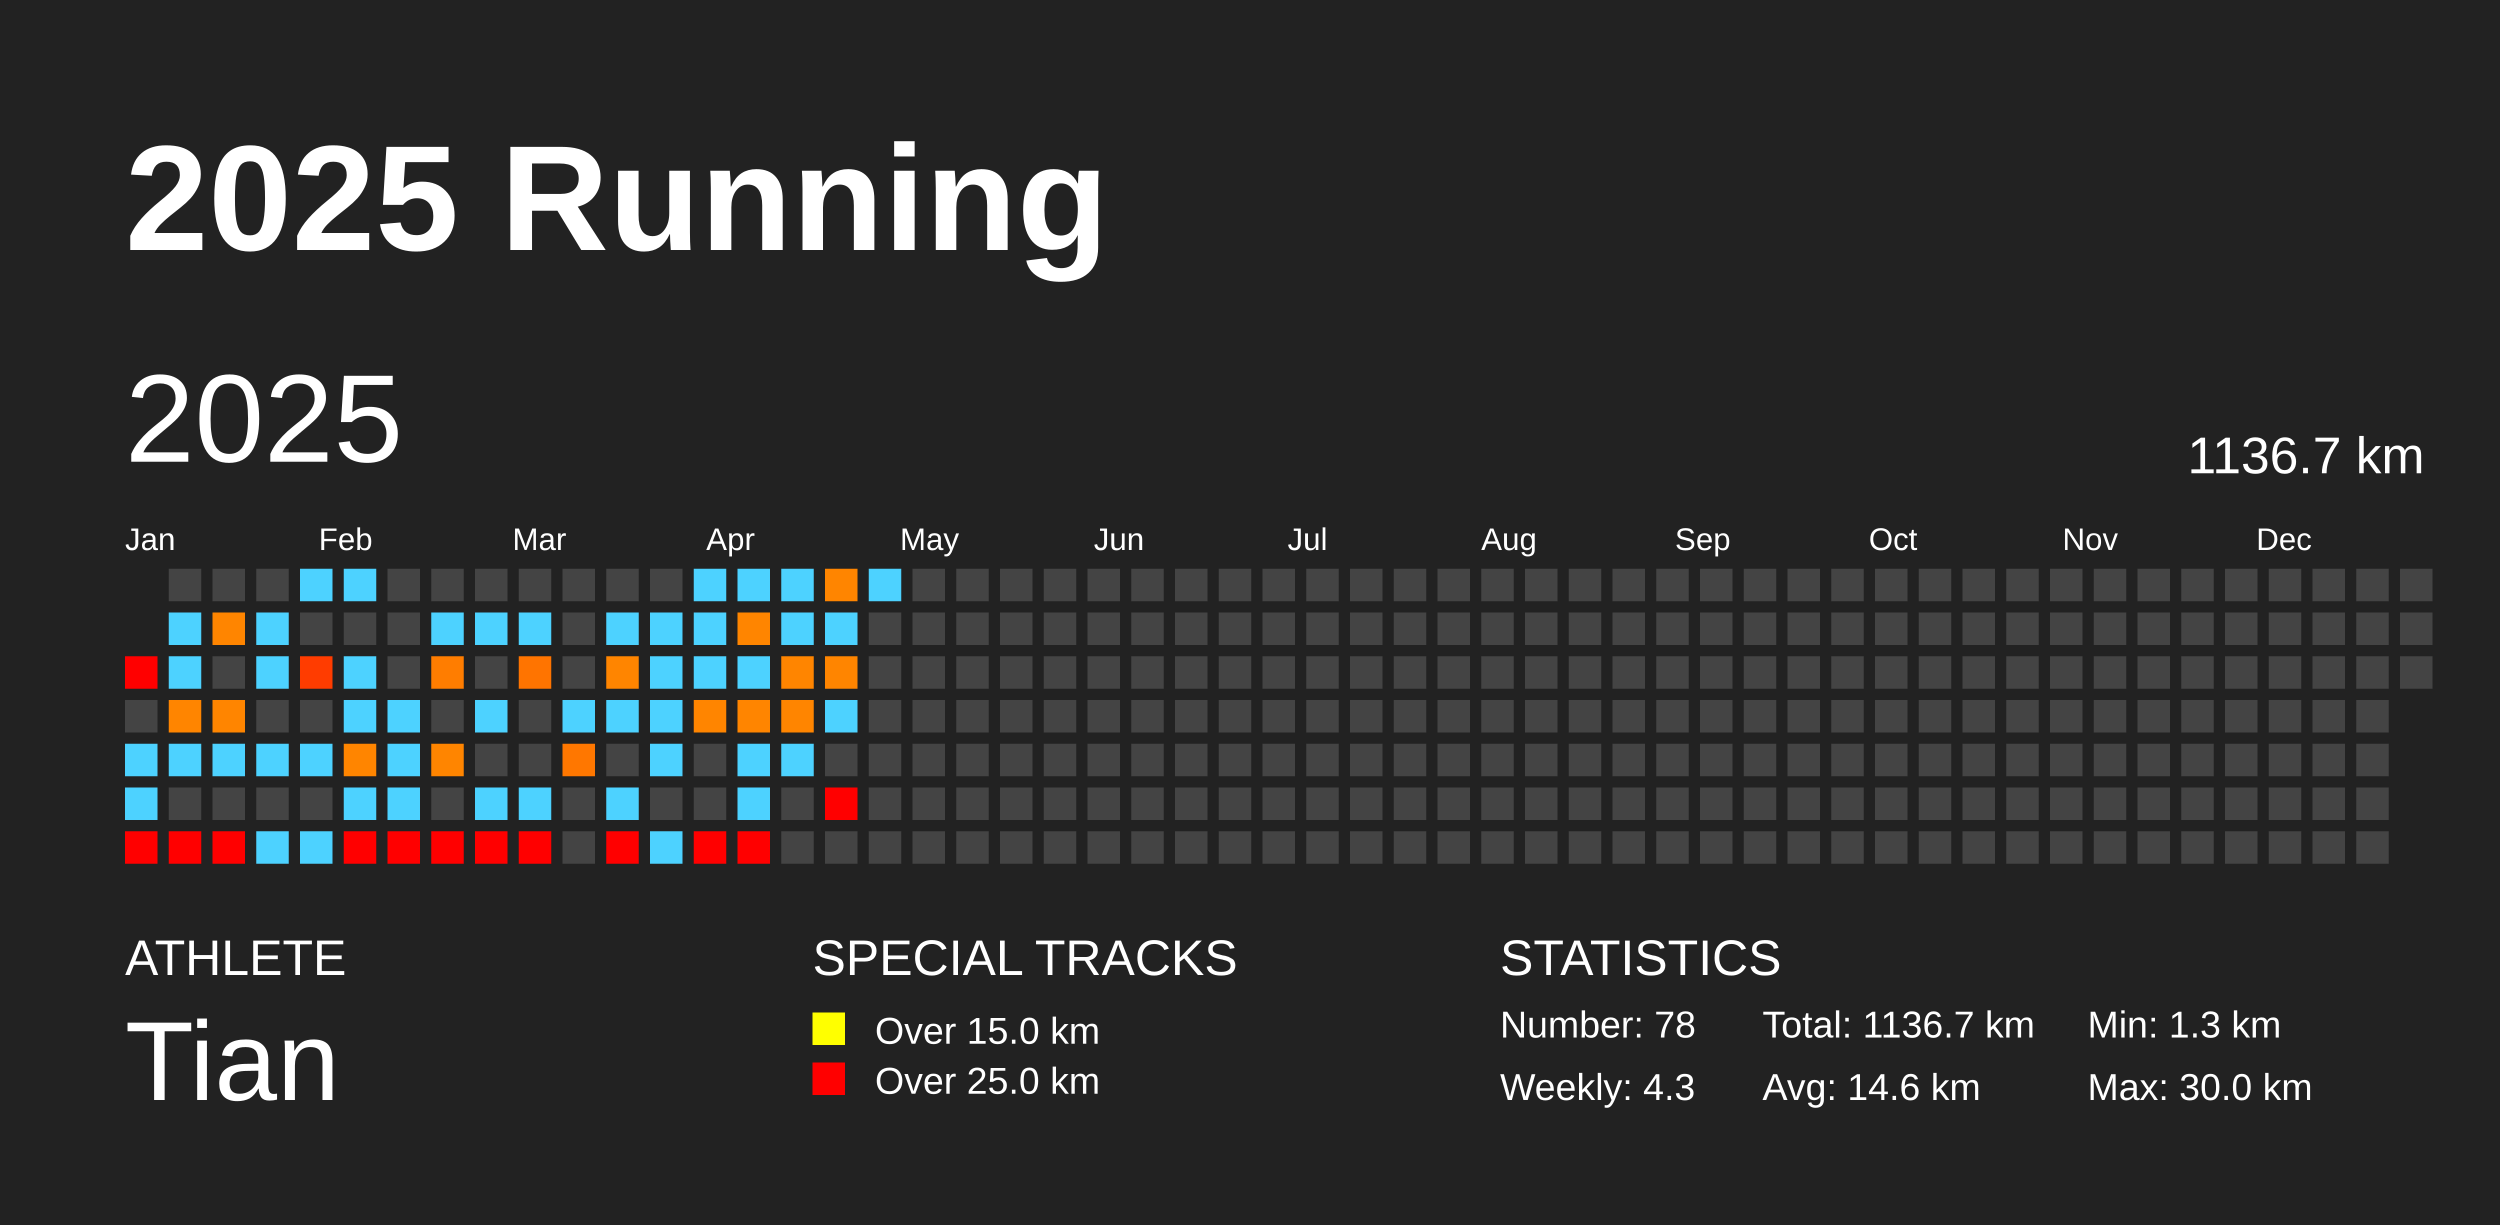
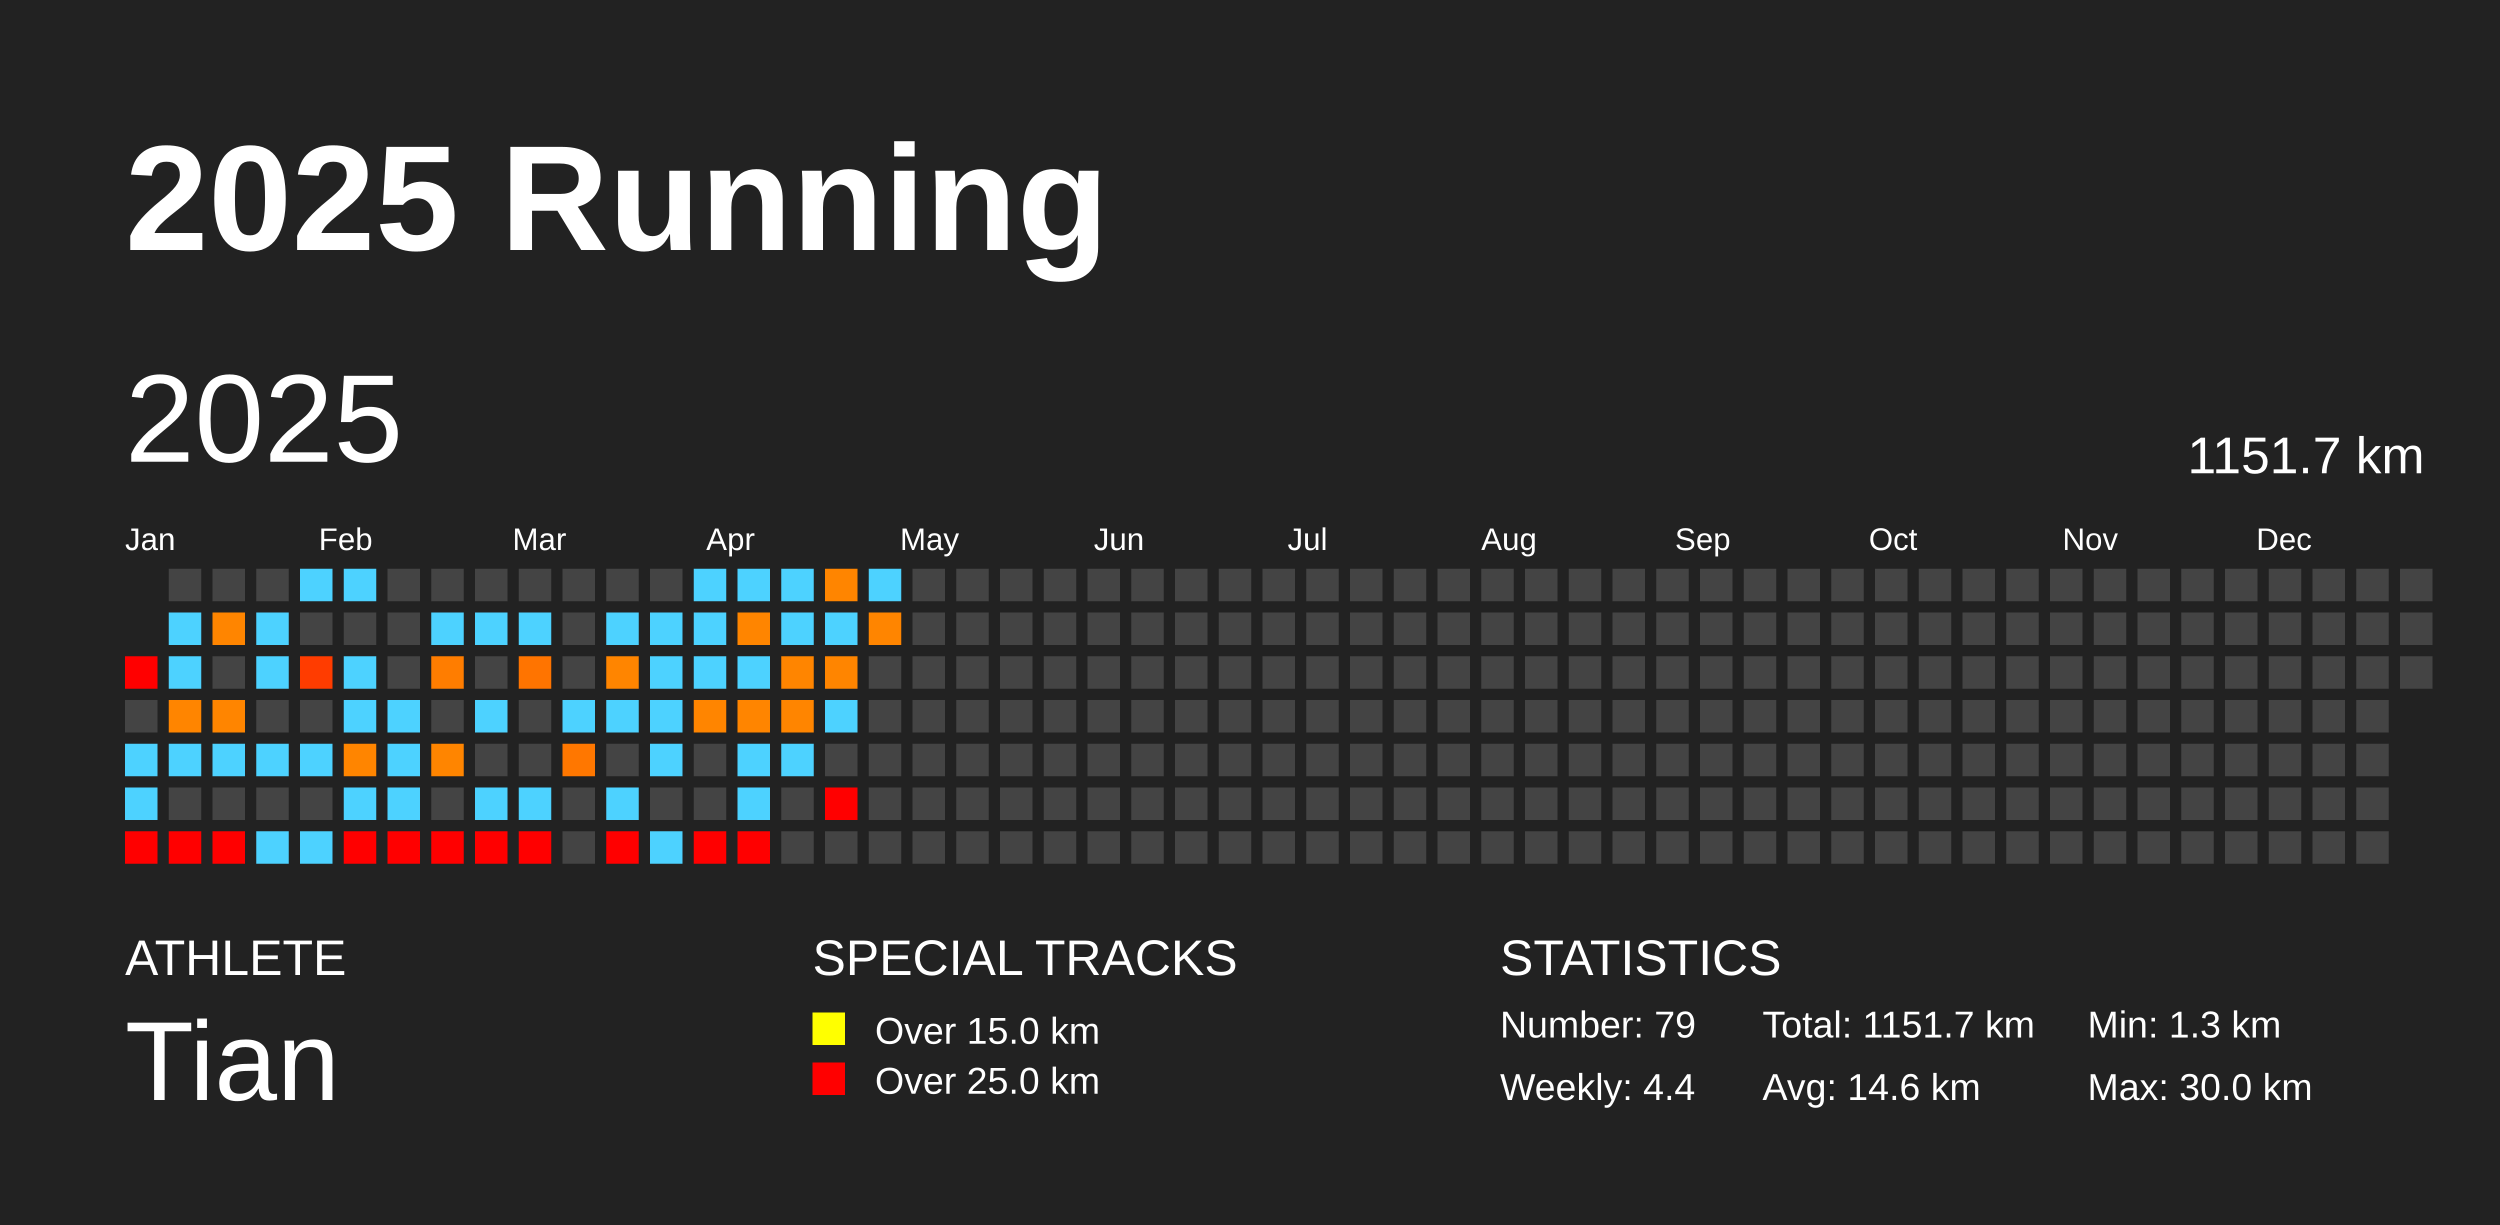
<svg xmlns="http://www.w3.org/2000/svg" baseProfile="full" height="98mm" version="1.1" viewBox="0,0,200,98" width="200mm">
  <defs />
  <rect fill="#222222" height="98" width="200" x="0" y="0" />
  <text fill="#FFFFFF" style="font-size:12px; font-family:Arial; font-weight:bold;" x="10" y="20">2025 Running</text>
  <text fill="#FFFFFF" style="font-size:4px; font-family:Arial" x="10" y="78">ATHLETE</text>
  <text fill="#FFFFFF" style="font-size:9px; font-family:Arial" x="10" y="88">Tian</text>
  <text fill="#FFFFFF" style="font-size:4px; font-family:Arial" x="65" y="78">SPECIAL TRACKS</text>
  <rect fill="yellow" height="2.6" width="2.6" x="65" y="81" />
  <text fill="#FFFFFF" style="font-size:3px; font-family:Arial" x="70" y="83.5">Over 15.0 km</text>
  <rect fill="red" height="2.6" width="2.6" x="65" y="85" />
  <text fill="#FFFFFF" style="font-size:3px; font-family:Arial" x="70" y="87.5">Over 25.0 km</text>
  <text fill="#FFFFFF" style="font-size:4px; font-family:Arial" x="120" y="78">STATISTICS</text>
-   <text fill="#FFFFFF" style="font-size:3px; font-family:Arial" x="120" y="83">Number: 78</text>
-   <text fill="#FFFFFF" style="font-size:3px; font-family:Arial" x="120" y="88">Weekly: 4.3</text>
-   <text fill="#FFFFFF" style="font-size:3px; font-family:Arial" x="141" y="83">Total: 1136.7 km</text>
+   <text fill="#FFFFFF" style="font-size:3px; font-family:Arial" x="120" y="83">Number: 79</text>
+   <text fill="#FFFFFF" style="font-size:3px; font-family:Arial" x="120" y="88">Weekly: 4.4</text>
+   <text fill="#FFFFFF" style="font-size:3px; font-family:Arial" x="141" y="83">Total: 1151.7 km</text>
  <text fill="#FFFFFF" style="font-size:3px; font-family:Arial" x="141" y="88">Avg: 14.6 km</text>
  <text fill="#FFFFFF" style="font-size:3px; font-family:Arial" x="167" y="83">Min: 1.3 km</text>
  <text fill="#FFFFFF" style="font-size:3px; font-family:Arial" x="167" y="88">Max: 30.0 km</text>
  <text dominant-baseline="hanging" fill="#FFFFFF" style="font-size:10.0px; font-family:Arial;" x="10" y="30">2025</text>
-   <text dominant-baseline="hanging" fill="#FFFFFF" style="font-size:4.125px; font-family:Arial;" x="175" y="35">1136.7 km</text>
+   <text dominant-baseline="hanging" fill="#FFFFFF" style="font-size:4.125px; font-family:Arial;" x="175" y="35">1151.7 km</text>
  <text fill="#FFFFFF" style="font-size:2.5px; font-family:Arial" x="10.0" y="44">Jan</text>
  <text fill="#FFFFFF" style="font-size:2.5px; font-family:Arial" x="25.5" y="44">Feb</text>
  <text fill="#FFFFFF" style="font-size:2.5px; font-family:Arial" x="41.0" y="44">Mar</text>
  <text fill="#FFFFFF" style="font-size:2.5px; font-family:Arial" x="56.5" y="44">Apr</text>
  <text fill="#FFFFFF" style="font-size:2.5px; font-family:Arial" x="72.0" y="44">May</text>
  <text fill="#FFFFFF" style="font-size:2.5px; font-family:Arial" x="87.5" y="44">Jun</text>
  <text fill="#FFFFFF" style="font-size:2.5px; font-family:Arial" x="103.0" y="44">Jul</text>
  <text fill="#FFFFFF" style="font-size:2.5px; font-family:Arial" x="118.5" y="44">Aug</text>
  <text fill="#FFFFFF" style="font-size:2.5px; font-family:Arial" x="134.0" y="44">Sep</text>
  <text fill="#FFFFFF" style="font-size:2.5px; font-family:Arial" x="149.5" y="44">Oct</text>
  <text fill="#FFFFFF" style="font-size:2.5px; font-family:Arial" x="165.0" y="44">Nov</text>
  <text fill="#FFFFFF" style="font-size:2.5px; font-family:Arial" x="180.5" y="44">Dec</text>
  <rect fill="red" height="2.6" width="2.6" x="10.0" y="52.5" />
  <rect fill="#444444" height="2.6" width="2.6" x="10.0" y="56.0" />
  <rect fill="#4dd2ff" height="2.6" width="2.6" x="10.0" y="59.5" />
  <rect fill="#4dd2ff" height="2.6" width="2.6" x="10.0" y="63.0" />
  <rect fill="red" height="2.6" width="2.6" x="10.0" y="66.5" />
  <rect fill="#444444" height="2.6" width="2.6" x="13.5" y="45.5" />
  <rect fill="#4dd2ff" height="2.6" width="2.6" x="13.5" y="49.0" />
  <rect fill="#4dd2ff" height="2.6" width="2.6" x="13.5" y="52.5" />
  <rect fill="#ff8500" height="2.6" width="2.6" x="13.5" y="56.0" />
  <rect fill="#4dd2ff" height="2.6" width="2.6" x="13.5" y="59.5" />
  <rect fill="#444444" height="2.6" width="2.6" x="13.5" y="63.0" />
  <rect fill="red" height="2.6" width="2.6" x="13.5" y="66.5" />
  <rect fill="#444444" height="2.6" width="2.6" x="17.0" y="45.5" />
  <rect fill="#ff8500" height="2.6" width="2.6" x="17.0" y="49.0" />
  <rect fill="#444444" height="2.6" width="2.6" x="17.0" y="52.5" />
  <rect fill="#ff8500" height="2.6" width="2.6" x="17.0" y="56.0" />
  <rect fill="#4dd2ff" height="2.6" width="2.6" x="17.0" y="59.5" />
  <rect fill="#444444" height="2.6" width="2.6" x="17.0" y="63.0" />
  <rect fill="red" height="2.6" width="2.6" x="17.0" y="66.5" />
  <rect fill="#444444" height="2.6" width="2.6" x="20.5" y="45.5" />
  <rect fill="#4dd2ff" height="2.6" width="2.6" x="20.5" y="49.0" />
  <rect fill="#4dd2ff" height="2.6" width="2.6" x="20.5" y="52.5" />
  <rect fill="#444444" height="2.6" width="2.6" x="20.5" y="56.0" />
  <rect fill="#4dd2ff" height="2.6" width="2.6" x="20.5" y="59.5" />
  <rect fill="#444444" height="2.6" width="2.6" x="20.5" y="63.0" />
  <rect fill="#4dd2ff" height="2.6" width="2.6" x="20.5" y="66.5" />
  <rect fill="#4dd2ff" height="2.6" width="2.6" x="24.0" y="45.5" />
  <rect fill="#444444" height="2.6" width="2.6" x="24.0" y="49.0" />
  <rect fill="#ff3c00" height="2.6" width="2.6" x="24.0" y="52.5" />
  <rect fill="#444444" height="2.6" width="2.6" x="24.0" y="56.0" />
  <rect fill="#4dd2ff" height="2.6" width="2.6" x="24.0" y="59.5" />
  <rect fill="#444444" height="2.6" width="2.6" x="24.0" y="63.0" />
  <rect fill="#4dd2ff" height="2.6" width="2.6" x="24.0" y="66.5" />
  <rect fill="#4dd2ff" height="2.6" width="2.6" x="27.5" y="45.5" />
  <rect fill="#444444" height="2.6" width="2.6" x="27.5" y="49.0" />
  <rect fill="#4dd2ff" height="2.6" width="2.6" x="27.5" y="52.5" />
  <rect fill="#4dd2ff" height="2.6" width="2.6" x="27.5" y="56.0" />
  <rect fill="#ff8500" height="2.6" width="2.6" x="27.5" y="59.5" />
  <rect fill="#4dd2ff" height="2.6" width="2.6" x="27.5" y="63.0" />
  <rect fill="red" height="2.6" width="2.6" x="27.5" y="66.5" />
  <rect fill="#444444" height="2.6" width="2.6" x="31.0" y="45.5" />
  <rect fill="#444444" height="2.6" width="2.6" x="31.0" y="49.0" />
  <rect fill="#444444" height="2.6" width="2.6" x="31.0" y="52.5" />
  <rect fill="#4dd2ff" height="2.6" width="2.6" x="31.0" y="56.0" />
  <rect fill="#4dd2ff" height="2.6" width="2.6" x="31.0" y="59.5" />
  <rect fill="#4dd2ff" height="2.6" width="2.6" x="31.0" y="63.0" />
  <rect fill="red" height="2.6" width="2.6" x="31.0" y="66.5" />
  <rect fill="#444444" height="2.6" width="2.6" x="34.5" y="45.5" />
  <rect fill="#4dd2ff" height="2.6" width="2.6" x="34.5" y="49.0" />
  <rect fill="#ff7d00" height="2.6" width="2.6" x="34.5" y="52.5" />
  <rect fill="#444444" height="2.6" width="2.6" x="34.5" y="56.0" />
  <rect fill="#ff8500" height="2.6" width="2.6" x="34.5" y="59.5" />
  <rect fill="#444444" height="2.6" width="2.6" x="34.5" y="63.0" />
  <rect fill="red" height="2.6" width="2.6" x="34.5" y="66.5" />
  <rect fill="#444444" height="2.6" width="2.6" x="38.0" y="45.5" />
  <rect fill="#4dd2ff" height="2.6" width="2.6" x="38.0" y="49.0" />
  <rect fill="#444444" height="2.6" width="2.6" x="38.0" y="52.5" />
  <rect fill="#4dd2ff" height="2.6" width="2.6" x="38.0" y="56.0" />
  <rect fill="#444444" height="2.6" width="2.6" x="38.0" y="59.5" />
  <rect fill="#4dd2ff" height="2.6" width="2.6" x="38.0" y="63.0" />
  <rect fill="red" height="2.6" width="2.6" x="38.0" y="66.5" />
  <rect fill="#444444" height="2.6" width="2.6" x="41.5" y="45.5" />
  <rect fill="#4dd2ff" height="2.6" width="2.6" x="41.5" y="49.0" />
  <rect fill="#ff7400" height="2.6" width="2.6" x="41.5" y="52.5" />
  <rect fill="#444444" height="2.6" width="2.6" x="41.5" y="56.0" />
  <rect fill="#444444" height="2.6" width="2.6" x="41.5" y="59.5" />
  <rect fill="#4dd2ff" height="2.6" width="2.6" x="41.5" y="63.0" />
  <rect fill="red" height="2.6" width="2.6" x="41.5" y="66.5" />
  <rect fill="#444444" height="2.6" width="2.6" x="45.0" y="45.5" />
  <rect fill="#444444" height="2.6" width="2.6" x="45.0" y="49.0" />
  <rect fill="#444444" height="2.6" width="2.6" x="45.0" y="52.5" />
  <rect fill="#4dd2ff" height="2.6" width="2.6" x="45.0" y="56.0" />
  <rect fill="#ff7700" height="2.6" width="2.6" x="45.0" y="59.5" />
  <rect fill="#444444" height="2.6" width="2.6" x="45.0" y="63.0" />
  <rect fill="#444444" height="2.6" width="2.6" x="45.0" y="66.5" />
  <rect fill="#444444" height="2.6" width="2.6" x="48.5" y="45.5" />
  <rect fill="#4dd2ff" height="2.6" width="2.6" x="48.5" y="49.0" />
  <rect fill="#ff8500" height="2.6" width="2.6" x="48.5" y="52.5" />
  <rect fill="#4dd2ff" height="2.6" width="2.6" x="48.5" y="56.0" />
  <rect fill="#444444" height="2.6" width="2.6" x="48.5" y="59.5" />
  <rect fill="#4dd2ff" height="2.6" width="2.6" x="48.5" y="63.0" />
  <rect fill="red" height="2.6" width="2.6" x="48.5" y="66.5" />
  <rect fill="#444444" height="2.6" width="2.6" x="52.0" y="45.5" />
  <rect fill="#4dd2ff" height="2.6" width="2.6" x="52.0" y="49.0" />
  <rect fill="#4dd2ff" height="2.6" width="2.6" x="52.0" y="52.5" />
  <rect fill="#4dd2ff" height="2.6" width="2.6" x="52.0" y="56.0" />
  <rect fill="#4dd2ff" height="2.6" width="2.6" x="52.0" y="59.5" />
  <rect fill="#444444" height="2.6" width="2.6" x="52.0" y="63.0" />
  <rect fill="#4dd2ff" height="2.6" width="2.6" x="52.0" y="66.5" />
  <rect fill="#4dd2ff" height="2.6" width="2.6" x="55.5" y="45.5" />
  <rect fill="#4dd2ff" height="2.6" width="2.6" x="55.5" y="49.0" />
  <rect fill="#4dd2ff" height="2.6" width="2.6" x="55.5" y="52.5" />
  <rect fill="#ff8500" height="2.6" width="2.6" x="55.5" y="56.0" />
  <rect fill="#444444" height="2.6" width="2.6" x="55.5" y="59.5" />
  <rect fill="#444444" height="2.6" width="2.6" x="55.5" y="63.0" />
  <rect fill="red" height="2.6" width="2.6" x="55.5" y="66.5" />
  <rect fill="#4dd2ff" height="2.6" width="2.6" x="59.0" y="45.5" />
  <rect fill="#ff8500" height="2.6" width="2.6" x="59.0" y="49.0" />
  <rect fill="#4dd2ff" height="2.6" width="2.6" x="59.0" y="52.5" />
  <rect fill="#ff8500" height="2.6" width="2.6" x="59.0" y="56.0" />
  <rect fill="#4dd2ff" height="2.6" width="2.6" x="59.0" y="59.5" />
  <rect fill="#4dd2ff" height="2.6" width="2.6" x="59.0" y="63.0" />
  <rect fill="red" height="2.6" width="2.6" x="59.0" y="66.5" />
  <rect fill="#4dd2ff" height="2.6" width="2.6" x="62.5" y="45.5" />
  <rect fill="#4dd2ff" height="2.6" width="2.6" x="62.5" y="49.0" />
  <rect fill="#ff8500" height="2.6" width="2.6" x="62.5" y="52.5" />
  <rect fill="#ff8500" height="2.6" width="2.6" x="62.5" y="56.0" />
  <rect fill="#4dd2ff" height="2.6" width="2.6" x="62.5" y="59.5" />
  <rect fill="#444444" height="2.6" width="2.6" x="62.5" y="63.0" />
  <rect fill="#444444" height="2.6" width="2.6" x="62.5" y="66.5" />
  <rect fill="#ff8500" height="2.6" width="2.6" x="66.0" y="45.5" />
  <rect fill="#4dd2ff" height="2.6" width="2.6" x="66.0" y="49.0" />
  <rect fill="#ff8500" height="2.6" width="2.6" x="66.0" y="52.5" />
  <rect fill="#4dd2ff" height="2.6" width="2.6" x="66.0" y="56.0" />
  <rect fill="#444444" height="2.6" width="2.6" x="66.0" y="59.5" />
  <rect fill="red" height="2.6" width="2.6" x="66.0" y="63.0" />
  <rect fill="#444444" height="2.6" width="2.6" x="66.0" y="66.5" />
  <rect fill="#4dd2ff" height="2.6" width="2.6" x="69.5" y="45.5" />
-   <rect fill="#444444" height="2.6" width="2.6" x="69.5" y="49.0" />
+   <rect fill="#ff8500" height="2.6" width="2.6" x="69.5" y="49.0" />
  <rect fill="#444444" height="2.6" width="2.6" x="69.5" y="52.5" />
  <rect fill="#444444" height="2.6" width="2.6" x="69.5" y="56.0" />
  <rect fill="#444444" height="2.6" width="2.6" x="69.5" y="59.5" />
  <rect fill="#444444" height="2.6" width="2.6" x="69.5" y="63.0" />
  <rect fill="#444444" height="2.6" width="2.6" x="69.5" y="66.5" />
  <rect fill="#444444" height="2.6" width="2.6" x="73.0" y="45.5" />
  <rect fill="#444444" height="2.6" width="2.6" x="73.0" y="49.0" />
  <rect fill="#444444" height="2.6" width="2.6" x="73.0" y="52.5" />
  <rect fill="#444444" height="2.6" width="2.6" x="73.0" y="56.0" />
  <rect fill="#444444" height="2.6" width="2.6" x="73.0" y="59.5" />
  <rect fill="#444444" height="2.6" width="2.6" x="73.0" y="63.0" />
  <rect fill="#444444" height="2.6" width="2.6" x="73.0" y="66.5" />
  <rect fill="#444444" height="2.6" width="2.6" x="76.5" y="45.5" />
  <rect fill="#444444" height="2.6" width="2.6" x="76.5" y="49.0" />
  <rect fill="#444444" height="2.6" width="2.6" x="76.5" y="52.5" />
  <rect fill="#444444" height="2.6" width="2.6" x="76.5" y="56.0" />
  <rect fill="#444444" height="2.6" width="2.6" x="76.5" y="59.5" />
  <rect fill="#444444" height="2.6" width="2.6" x="76.5" y="63.0" />
  <rect fill="#444444" height="2.6" width="2.6" x="76.5" y="66.5" />
  <rect fill="#444444" height="2.6" width="2.6" x="80.0" y="45.5" />
  <rect fill="#444444" height="2.6" width="2.6" x="80.0" y="49.0" />
  <rect fill="#444444" height="2.6" width="2.6" x="80.0" y="52.5" />
  <rect fill="#444444" height="2.6" width="2.6" x="80.0" y="56.0" />
  <rect fill="#444444" height="2.6" width="2.6" x="80.0" y="59.5" />
  <rect fill="#444444" height="2.6" width="2.6" x="80.0" y="63.0" />
  <rect fill="#444444" height="2.6" width="2.6" x="80.0" y="66.5" />
  <rect fill="#444444" height="2.6" width="2.6" x="83.5" y="45.5" />
  <rect fill="#444444" height="2.6" width="2.6" x="83.5" y="49.0" />
  <rect fill="#444444" height="2.6" width="2.6" x="83.5" y="52.5" />
  <rect fill="#444444" height="2.6" width="2.6" x="83.5" y="56.0" />
  <rect fill="#444444" height="2.6" width="2.6" x="83.5" y="59.5" />
  <rect fill="#444444" height="2.6" width="2.6" x="83.5" y="63.0" />
  <rect fill="#444444" height="2.6" width="2.6" x="83.5" y="66.5" />
  <rect fill="#444444" height="2.6" width="2.6" x="87.0" y="45.5" />
  <rect fill="#444444" height="2.6" width="2.6" x="87.0" y="49.0" />
  <rect fill="#444444" height="2.6" width="2.6" x="87.0" y="52.5" />
  <rect fill="#444444" height="2.6" width="2.6" x="87.0" y="56.0" />
  <rect fill="#444444" height="2.6" width="2.6" x="87.0" y="59.5" />
  <rect fill="#444444" height="2.6" width="2.6" x="87.0" y="63.0" />
  <rect fill="#444444" height="2.6" width="2.6" x="87.0" y="66.5" />
  <rect fill="#444444" height="2.6" width="2.6" x="90.5" y="45.5" />
  <rect fill="#444444" height="2.6" width="2.6" x="90.5" y="49.0" />
  <rect fill="#444444" height="2.6" width="2.6" x="90.5" y="52.5" />
  <rect fill="#444444" height="2.6" width="2.6" x="90.5" y="56.0" />
  <rect fill="#444444" height="2.6" width="2.6" x="90.5" y="59.5" />
  <rect fill="#444444" height="2.6" width="2.6" x="90.5" y="63.0" />
  <rect fill="#444444" height="2.6" width="2.6" x="90.5" y="66.5" />
  <rect fill="#444444" height="2.6" width="2.6" x="94.0" y="45.5" />
  <rect fill="#444444" height="2.6" width="2.6" x="94.0" y="49.0" />
  <rect fill="#444444" height="2.6" width="2.6" x="94.0" y="52.5" />
  <rect fill="#444444" height="2.6" width="2.6" x="94.0" y="56.0" />
  <rect fill="#444444" height="2.6" width="2.6" x="94.0" y="59.5" />
  <rect fill="#444444" height="2.6" width="2.6" x="94.0" y="63.0" />
  <rect fill="#444444" height="2.6" width="2.6" x="94.0" y="66.5" />
  <rect fill="#444444" height="2.6" width="2.6" x="97.5" y="45.5" />
  <rect fill="#444444" height="2.6" width="2.6" x="97.5" y="49.0" />
  <rect fill="#444444" height="2.6" width="2.6" x="97.5" y="52.5" />
  <rect fill="#444444" height="2.6" width="2.6" x="97.5" y="56.0" />
  <rect fill="#444444" height="2.6" width="2.6" x="97.5" y="59.5" />
  <rect fill="#444444" height="2.6" width="2.6" x="97.5" y="63.0" />
  <rect fill="#444444" height="2.6" width="2.6" x="97.5" y="66.5" />
  <rect fill="#444444" height="2.6" width="2.6" x="101.0" y="45.5" />
  <rect fill="#444444" height="2.6" width="2.6" x="101.0" y="49.0" />
  <rect fill="#444444" height="2.6" width="2.6" x="101.0" y="52.5" />
  <rect fill="#444444" height="2.6" width="2.6" x="101.0" y="56.0" />
  <rect fill="#444444" height="2.6" width="2.6" x="101.0" y="59.5" />
  <rect fill="#444444" height="2.6" width="2.6" x="101.0" y="63.0" />
  <rect fill="#444444" height="2.6" width="2.6" x="101.0" y="66.5" />
  <rect fill="#444444" height="2.6" width="2.6" x="104.5" y="45.5" />
  <rect fill="#444444" height="2.6" width="2.6" x="104.5" y="49.0" />
  <rect fill="#444444" height="2.6" width="2.6" x="104.5" y="52.5" />
  <rect fill="#444444" height="2.6" width="2.6" x="104.5" y="56.0" />
  <rect fill="#444444" height="2.6" width="2.6" x="104.5" y="59.5" />
  <rect fill="#444444" height="2.6" width="2.6" x="104.5" y="63.0" />
  <rect fill="#444444" height="2.6" width="2.6" x="104.5" y="66.5" />
  <rect fill="#444444" height="2.6" width="2.6" x="108.0" y="45.5" />
  <rect fill="#444444" height="2.6" width="2.6" x="108.0" y="49.0" />
  <rect fill="#444444" height="2.6" width="2.6" x="108.0" y="52.5" />
  <rect fill="#444444" height="2.6" width="2.6" x="108.0" y="56.0" />
  <rect fill="#444444" height="2.6" width="2.6" x="108.0" y="59.5" />
  <rect fill="#444444" height="2.6" width="2.6" x="108.0" y="63.0" />
  <rect fill="#444444" height="2.6" width="2.6" x="108.0" y="66.5" />
  <rect fill="#444444" height="2.6" width="2.6" x="111.5" y="45.5" />
  <rect fill="#444444" height="2.6" width="2.6" x="111.5" y="49.0" />
  <rect fill="#444444" height="2.6" width="2.6" x="111.5" y="52.5" />
  <rect fill="#444444" height="2.6" width="2.6" x="111.5" y="56.0" />
  <rect fill="#444444" height="2.6" width="2.6" x="111.5" y="59.5" />
  <rect fill="#444444" height="2.6" width="2.6" x="111.5" y="63.0" />
  <rect fill="#444444" height="2.6" width="2.6" x="111.5" y="66.5" />
  <rect fill="#444444" height="2.6" width="2.6" x="115.0" y="45.5" />
  <rect fill="#444444" height="2.6" width="2.6" x="115.0" y="49.0" />
  <rect fill="#444444" height="2.6" width="2.6" x="115.0" y="52.5" />
  <rect fill="#444444" height="2.6" width="2.6" x="115.0" y="56.0" />
  <rect fill="#444444" height="2.6" width="2.6" x="115.0" y="59.5" />
  <rect fill="#444444" height="2.6" width="2.6" x="115.0" y="63.0" />
  <rect fill="#444444" height="2.6" width="2.6" x="115.0" y="66.5" />
  <rect fill="#444444" height="2.6" width="2.6" x="118.5" y="45.5" />
  <rect fill="#444444" height="2.6" width="2.6" x="118.5" y="49.0" />
  <rect fill="#444444" height="2.6" width="2.6" x="118.5" y="52.5" />
  <rect fill="#444444" height="2.6" width="2.6" x="118.5" y="56.0" />
  <rect fill="#444444" height="2.6" width="2.6" x="118.5" y="59.5" />
  <rect fill="#444444" height="2.6" width="2.6" x="118.5" y="63.0" />
  <rect fill="#444444" height="2.6" width="2.6" x="118.5" y="66.5" />
  <rect fill="#444444" height="2.6" width="2.6" x="122.0" y="45.5" />
  <rect fill="#444444" height="2.6" width="2.6" x="122.0" y="49.0" />
  <rect fill="#444444" height="2.6" width="2.6" x="122.0" y="52.5" />
  <rect fill="#444444" height="2.6" width="2.6" x="122.0" y="56.0" />
  <rect fill="#444444" height="2.6" width="2.6" x="122.0" y="59.5" />
  <rect fill="#444444" height="2.6" width="2.6" x="122.0" y="63.0" />
  <rect fill="#444444" height="2.6" width="2.6" x="122.0" y="66.5" />
  <rect fill="#444444" height="2.6" width="2.6" x="125.5" y="45.5" />
  <rect fill="#444444" height="2.6" width="2.6" x="125.5" y="49.0" />
  <rect fill="#444444" height="2.6" width="2.6" x="125.5" y="52.5" />
  <rect fill="#444444" height="2.6" width="2.6" x="125.5" y="56.0" />
  <rect fill="#444444" height="2.6" width="2.6" x="125.5" y="59.5" />
  <rect fill="#444444" height="2.6" width="2.6" x="125.5" y="63.0" />
  <rect fill="#444444" height="2.6" width="2.6" x="125.5" y="66.5" />
  <rect fill="#444444" height="2.6" width="2.6" x="129.0" y="45.5" />
  <rect fill="#444444" height="2.6" width="2.6" x="129.0" y="49.0" />
  <rect fill="#444444" height="2.6" width="2.6" x="129.0" y="52.5" />
  <rect fill="#444444" height="2.6" width="2.6" x="129.0" y="56.0" />
  <rect fill="#444444" height="2.6" width="2.6" x="129.0" y="59.5" />
  <rect fill="#444444" height="2.6" width="2.6" x="129.0" y="63.0" />
  <rect fill="#444444" height="2.6" width="2.6" x="129.0" y="66.5" />
  <rect fill="#444444" height="2.6" width="2.6" x="132.5" y="45.5" />
  <rect fill="#444444" height="2.6" width="2.6" x="132.5" y="49.0" />
  <rect fill="#444444" height="2.6" width="2.6" x="132.5" y="52.5" />
  <rect fill="#444444" height="2.6" width="2.6" x="132.5" y="56.0" />
  <rect fill="#444444" height="2.6" width="2.6" x="132.5" y="59.5" />
  <rect fill="#444444" height="2.6" width="2.6" x="132.5" y="63.0" />
  <rect fill="#444444" height="2.6" width="2.6" x="132.5" y="66.5" />
  <rect fill="#444444" height="2.6" width="2.6" x="136.0" y="45.5" />
  <rect fill="#444444" height="2.6" width="2.6" x="136.0" y="49.0" />
  <rect fill="#444444" height="2.6" width="2.6" x="136.0" y="52.5" />
  <rect fill="#444444" height="2.6" width="2.6" x="136.0" y="56.0" />
  <rect fill="#444444" height="2.6" width="2.6" x="136.0" y="59.5" />
  <rect fill="#444444" height="2.6" width="2.6" x="136.0" y="63.0" />
  <rect fill="#444444" height="2.6" width="2.6" x="136.0" y="66.5" />
  <rect fill="#444444" height="2.6" width="2.6" x="139.5" y="45.5" />
  <rect fill="#444444" height="2.6" width="2.6" x="139.5" y="49.0" />
  <rect fill="#444444" height="2.6" width="2.6" x="139.5" y="52.5" />
  <rect fill="#444444" height="2.6" width="2.6" x="139.5" y="56.0" />
  <rect fill="#444444" height="2.6" width="2.6" x="139.5" y="59.5" />
  <rect fill="#444444" height="2.6" width="2.6" x="139.5" y="63.0" />
  <rect fill="#444444" height="2.6" width="2.6" x="139.5" y="66.5" />
  <rect fill="#444444" height="2.6" width="2.6" x="143.0" y="45.5" />
  <rect fill="#444444" height="2.6" width="2.6" x="143.0" y="49.0" />
  <rect fill="#444444" height="2.6" width="2.6" x="143.0" y="52.5" />
  <rect fill="#444444" height="2.6" width="2.6" x="143.0" y="56.0" />
  <rect fill="#444444" height="2.6" width="2.6" x="143.0" y="59.5" />
  <rect fill="#444444" height="2.6" width="2.6" x="143.0" y="63.0" />
  <rect fill="#444444" height="2.6" width="2.6" x="143.0" y="66.5" />
  <rect fill="#444444" height="2.6" width="2.6" x="146.5" y="45.5" />
  <rect fill="#444444" height="2.6" width="2.6" x="146.5" y="49.0" />
  <rect fill="#444444" height="2.6" width="2.6" x="146.5" y="52.5" />
  <rect fill="#444444" height="2.6" width="2.6" x="146.5" y="56.0" />
  <rect fill="#444444" height="2.6" width="2.6" x="146.5" y="59.5" />
  <rect fill="#444444" height="2.6" width="2.6" x="146.5" y="63.0" />
  <rect fill="#444444" height="2.6" width="2.6" x="146.5" y="66.5" />
  <rect fill="#444444" height="2.6" width="2.6" x="150.0" y="45.5" />
  <rect fill="#444444" height="2.6" width="2.6" x="150.0" y="49.0" />
  <rect fill="#444444" height="2.6" width="2.6" x="150.0" y="52.5" />
  <rect fill="#444444" height="2.6" width="2.6" x="150.0" y="56.0" />
  <rect fill="#444444" height="2.6" width="2.6" x="150.0" y="59.5" />
  <rect fill="#444444" height="2.6" width="2.6" x="150.0" y="63.0" />
  <rect fill="#444444" height="2.6" width="2.6" x="150.0" y="66.5" />
  <rect fill="#444444" height="2.6" width="2.6" x="153.5" y="45.5" />
  <rect fill="#444444" height="2.6" width="2.6" x="153.5" y="49.0" />
  <rect fill="#444444" height="2.6" width="2.6" x="153.5" y="52.5" />
  <rect fill="#444444" height="2.6" width="2.6" x="153.5" y="56.0" />
  <rect fill="#444444" height="2.6" width="2.6" x="153.5" y="59.5" />
  <rect fill="#444444" height="2.6" width="2.6" x="153.5" y="63.0" />
  <rect fill="#444444" height="2.6" width="2.6" x="153.5" y="66.5" />
  <rect fill="#444444" height="2.6" width="2.6" x="157.0" y="45.5" />
  <rect fill="#444444" height="2.6" width="2.6" x="157.0" y="49.0" />
  <rect fill="#444444" height="2.6" width="2.6" x="157.0" y="52.5" />
  <rect fill="#444444" height="2.6" width="2.6" x="157.0" y="56.0" />
  <rect fill="#444444" height="2.6" width="2.6" x="157.0" y="59.5" />
  <rect fill="#444444" height="2.6" width="2.6" x="157.0" y="63.0" />
  <rect fill="#444444" height="2.6" width="2.6" x="157.0" y="66.5" />
  <rect fill="#444444" height="2.6" width="2.6" x="160.5" y="45.5" />
  <rect fill="#444444" height="2.6" width="2.6" x="160.5" y="49.0" />
  <rect fill="#444444" height="2.6" width="2.6" x="160.5" y="52.5" />
  <rect fill="#444444" height="2.6" width="2.6" x="160.5" y="56.0" />
  <rect fill="#444444" height="2.6" width="2.6" x="160.5" y="59.5" />
  <rect fill="#444444" height="2.6" width="2.6" x="160.5" y="63.0" />
  <rect fill="#444444" height="2.6" width="2.6" x="160.5" y="66.5" />
  <rect fill="#444444" height="2.6" width="2.6" x="164.0" y="45.5" />
  <rect fill="#444444" height="2.6" width="2.6" x="164.0" y="49.0" />
  <rect fill="#444444" height="2.6" width="2.6" x="164.0" y="52.5" />
  <rect fill="#444444" height="2.6" width="2.6" x="164.0" y="56.0" />
  <rect fill="#444444" height="2.6" width="2.6" x="164.0" y="59.5" />
  <rect fill="#444444" height="2.6" width="2.6" x="164.0" y="63.0" />
  <rect fill="#444444" height="2.6" width="2.6" x="164.0" y="66.5" />
  <rect fill="#444444" height="2.6" width="2.6" x="167.5" y="45.5" />
  <rect fill="#444444" height="2.6" width="2.6" x="167.5" y="49.0" />
  <rect fill="#444444" height="2.6" width="2.6" x="167.5" y="52.5" />
  <rect fill="#444444" height="2.6" width="2.6" x="167.5" y="56.0" />
  <rect fill="#444444" height="2.6" width="2.6" x="167.5" y="59.5" />
  <rect fill="#444444" height="2.6" width="2.6" x="167.5" y="63.0" />
  <rect fill="#444444" height="2.6" width="2.6" x="167.5" y="66.5" />
  <rect fill="#444444" height="2.6" width="2.6" x="171.0" y="45.5" />
  <rect fill="#444444" height="2.6" width="2.6" x="171.0" y="49.0" />
  <rect fill="#444444" height="2.6" width="2.6" x="171.0" y="52.5" />
  <rect fill="#444444" height="2.6" width="2.6" x="171.0" y="56.0" />
  <rect fill="#444444" height="2.6" width="2.6" x="171.0" y="59.5" />
  <rect fill="#444444" height="2.6" width="2.6" x="171.0" y="63.0" />
  <rect fill="#444444" height="2.6" width="2.6" x="171.0" y="66.5" />
  <rect fill="#444444" height="2.6" width="2.6" x="174.5" y="45.5" />
  <rect fill="#444444" height="2.6" width="2.6" x="174.5" y="49.0" />
  <rect fill="#444444" height="2.6" width="2.6" x="174.5" y="52.5" />
  <rect fill="#444444" height="2.6" width="2.6" x="174.5" y="56.0" />
  <rect fill="#444444" height="2.6" width="2.6" x="174.5" y="59.5" />
  <rect fill="#444444" height="2.6" width="2.6" x="174.5" y="63.0" />
  <rect fill="#444444" height="2.6" width="2.6" x="174.5" y="66.5" />
  <rect fill="#444444" height="2.6" width="2.6" x="178.0" y="45.5" />
  <rect fill="#444444" height="2.6" width="2.6" x="178.0" y="49.0" />
  <rect fill="#444444" height="2.6" width="2.6" x="178.0" y="52.5" />
  <rect fill="#444444" height="2.6" width="2.6" x="178.0" y="56.0" />
  <rect fill="#444444" height="2.6" width="2.6" x="178.0" y="59.5" />
  <rect fill="#444444" height="2.6" width="2.6" x="178.0" y="63.0" />
  <rect fill="#444444" height="2.6" width="2.6" x="178.0" y="66.5" />
  <rect fill="#444444" height="2.6" width="2.6" x="181.5" y="45.5" />
  <rect fill="#444444" height="2.6" width="2.6" x="181.5" y="49.0" />
  <rect fill="#444444" height="2.6" width="2.6" x="181.5" y="52.5" />
  <rect fill="#444444" height="2.6" width="2.6" x="181.5" y="56.0" />
  <rect fill="#444444" height="2.6" width="2.6" x="181.5" y="59.5" />
  <rect fill="#444444" height="2.6" width="2.6" x="181.5" y="63.0" />
  <rect fill="#444444" height="2.6" width="2.6" x="181.5" y="66.5" />
  <rect fill="#444444" height="2.6" width="2.6" x="185.0" y="45.5" />
  <rect fill="#444444" height="2.6" width="2.6" x="185.0" y="49.0" />
  <rect fill="#444444" height="2.6" width="2.6" x="185.0" y="52.5" />
  <rect fill="#444444" height="2.6" width="2.6" x="185.0" y="56.0" />
  <rect fill="#444444" height="2.6" width="2.6" x="185.0" y="59.5" />
  <rect fill="#444444" height="2.6" width="2.6" x="185.0" y="63.0" />
  <rect fill="#444444" height="2.6" width="2.6" x="185.0" y="66.5" />
  <rect fill="#444444" height="2.6" width="2.6" x="188.5" y="45.5" />
  <rect fill="#444444" height="2.6" width="2.6" x="188.5" y="49.0" />
  <rect fill="#444444" height="2.6" width="2.6" x="188.5" y="52.5" />
  <rect fill="#444444" height="2.6" width="2.6" x="188.5" y="56.0" />
  <rect fill="#444444" height="2.6" width="2.6" x="188.5" y="59.5" />
  <rect fill="#444444" height="2.6" width="2.6" x="188.5" y="63.0" />
  <rect fill="#444444" height="2.6" width="2.6" x="188.5" y="66.5" />
  <rect fill="#444444" height="2.6" width="2.6" x="192.0" y="45.5" />
  <rect fill="#444444" height="2.6" width="2.6" x="192.0" y="49.0" />
  <rect fill="#444444" height="2.6" width="2.6" x="192.0" y="52.5" />
</svg>
